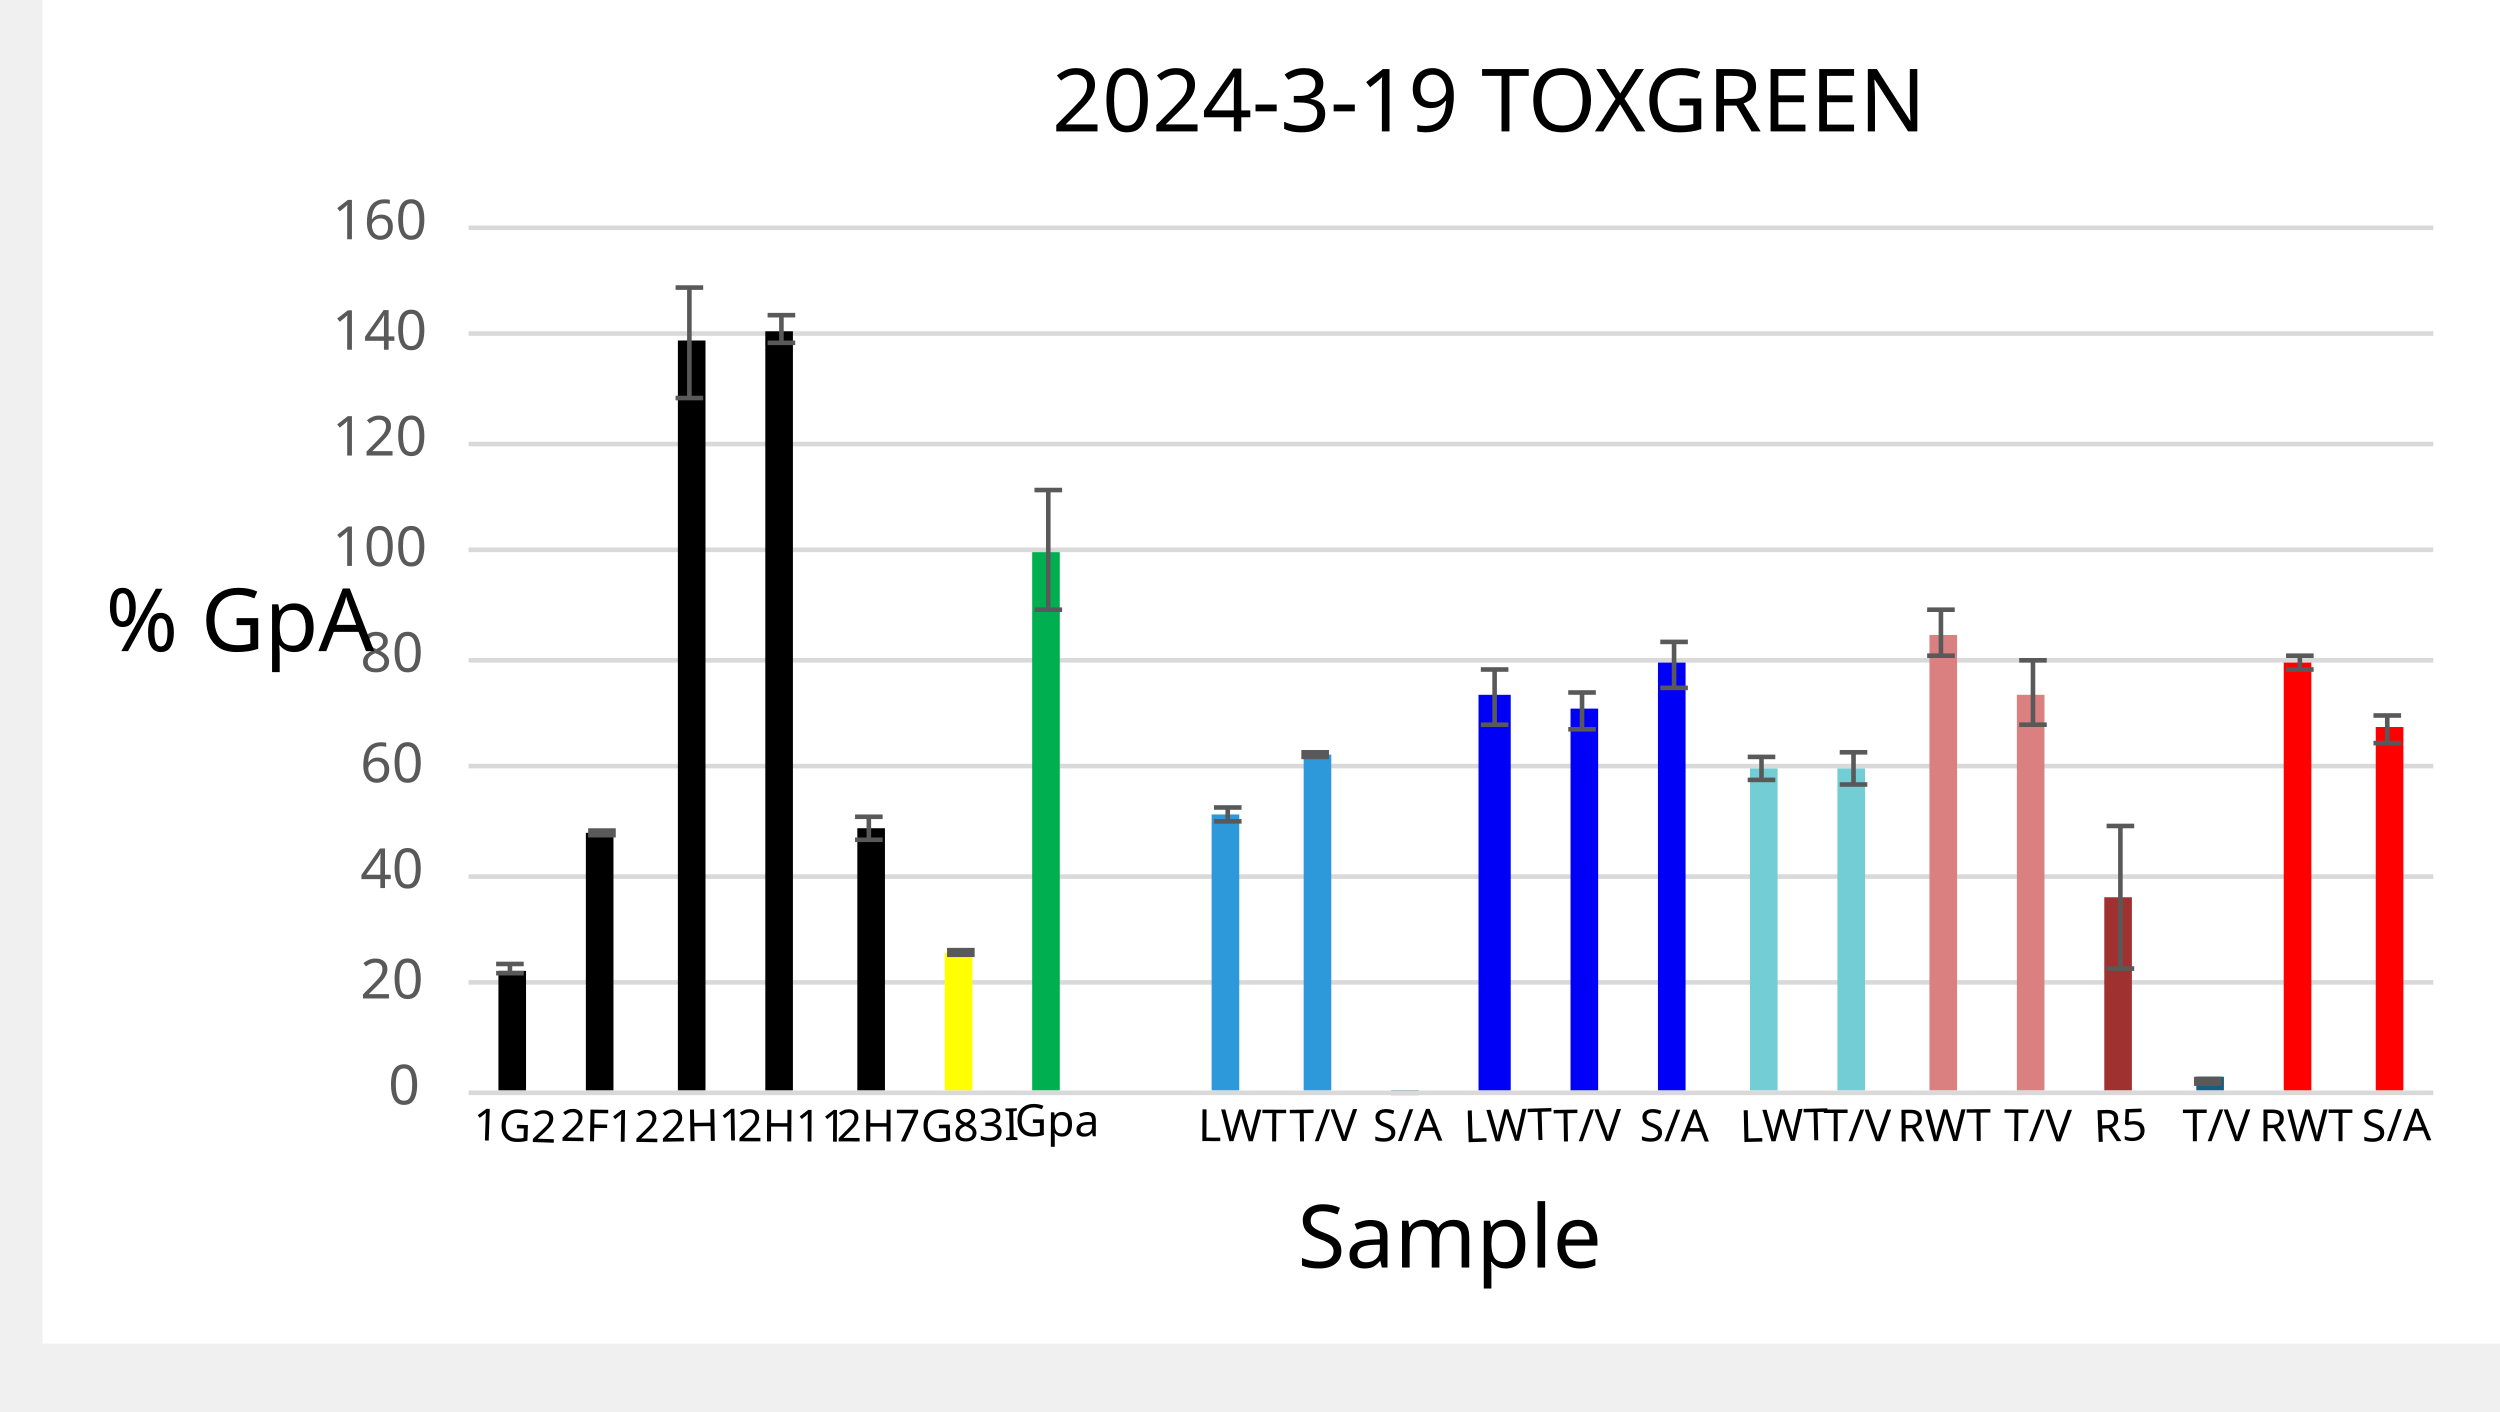
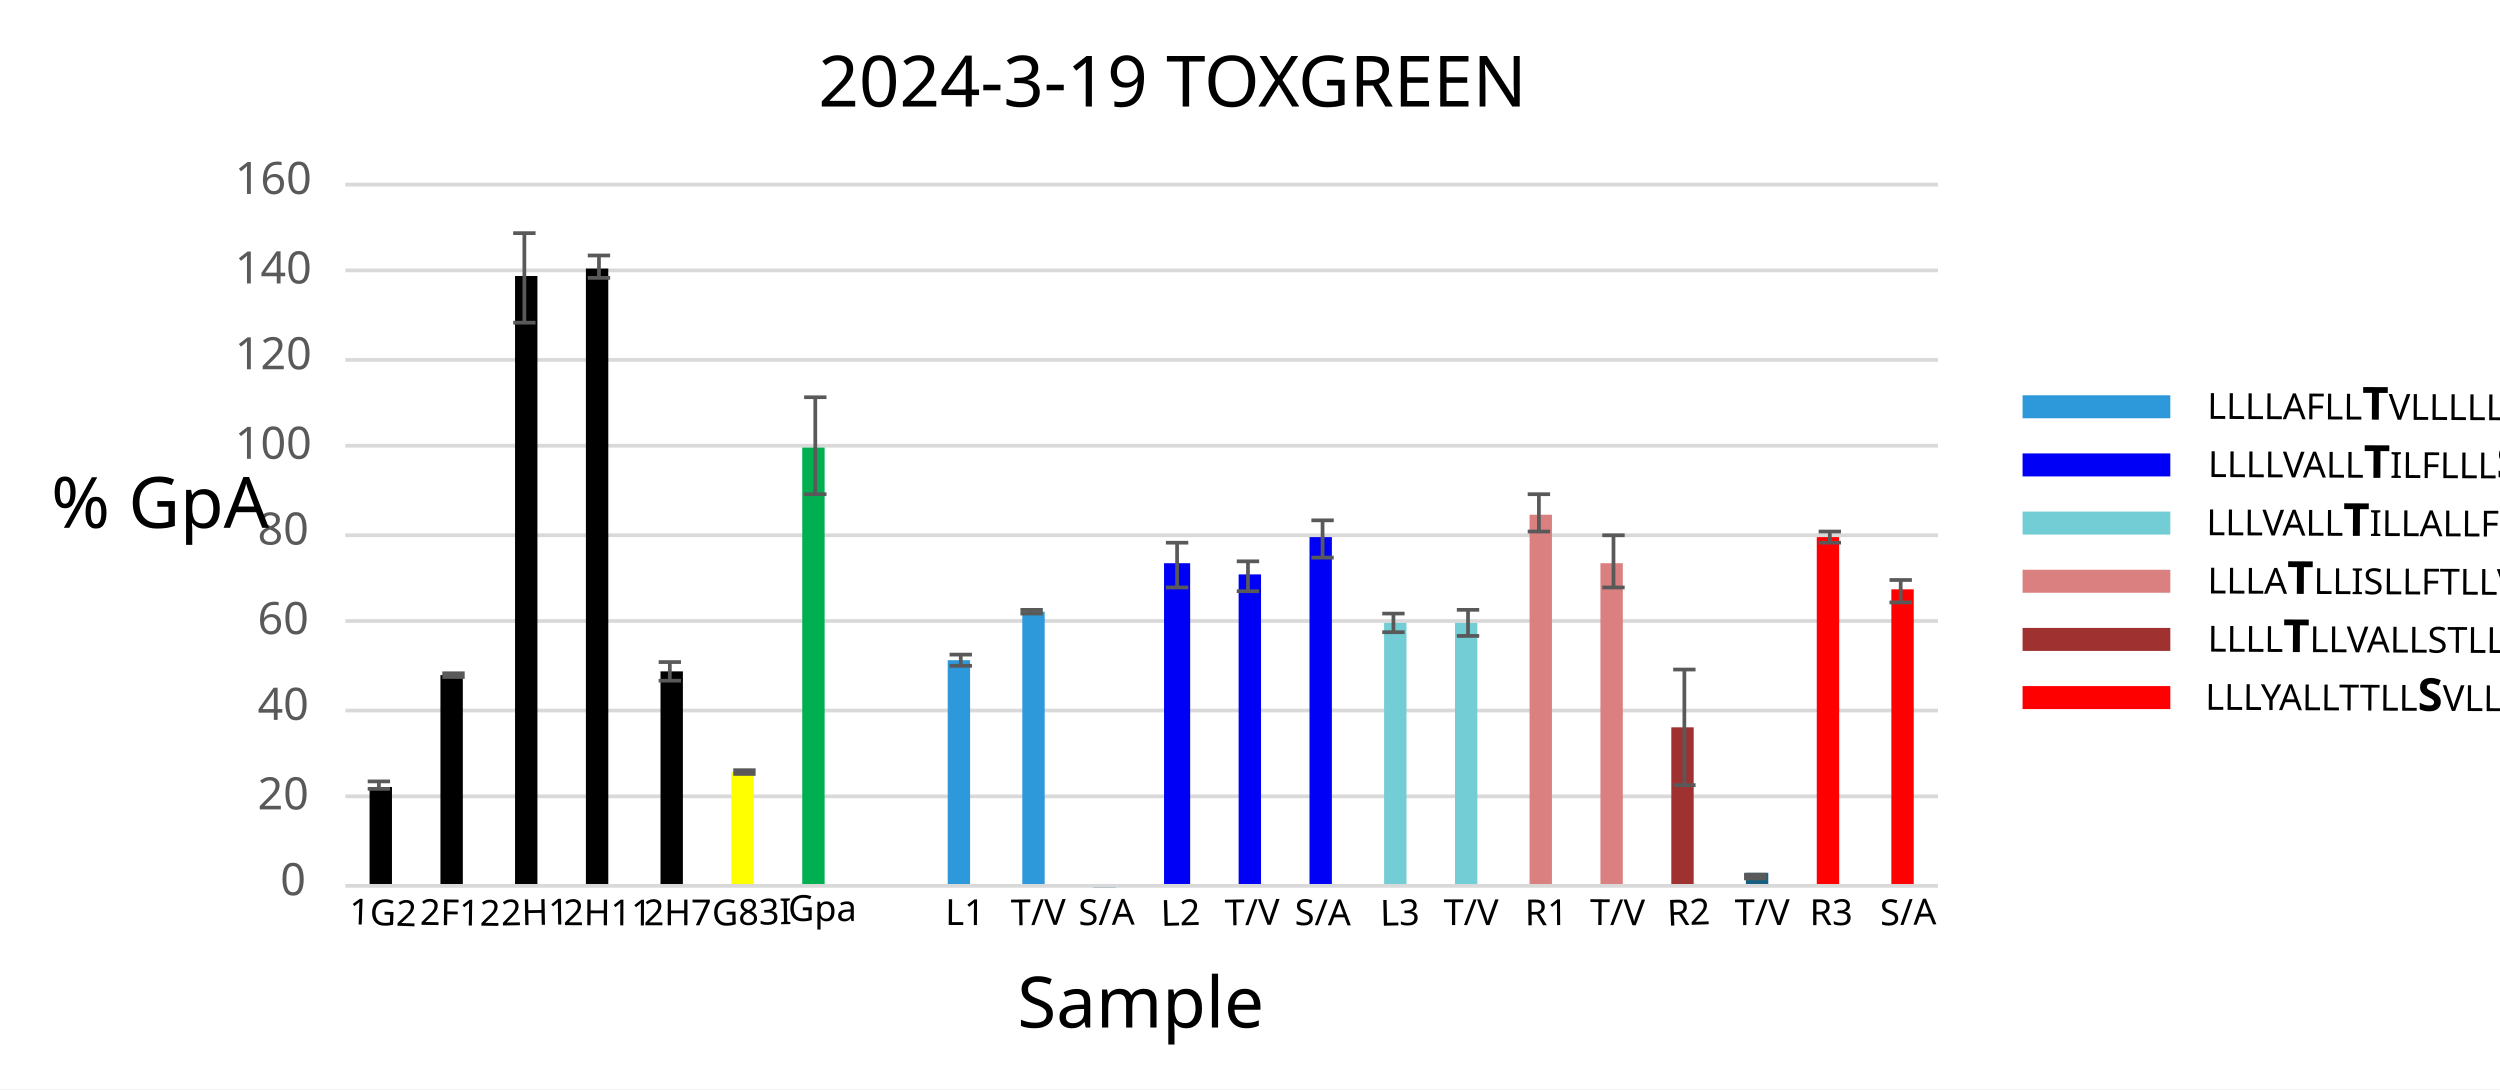
- <svg xmlns="http://www.w3.org/2000/svg" width="251.099mm" height="141.802mm" viewBox="0 0 251.099 141.802" version="1.1" id="svg5">
+ <svg xmlns="http://www.w3.org/2000/svg" width="309.765mm" height="134.949mm" viewBox="0 0 309.765 134.949" version="1.1" id="svg5">
  <defs id="defs2">
    <clipPath id="clip0">
      <rect x="76" y="445" width="481" height="293" id="rect831" />
    </clipPath>
  </defs>
-   <g id="layer1" transform="translate(-12.44665,-102.6356)">
+   <g id="layer1" transform="translate(-16.71596,-102.6356)">
    <g clip-path="url(#clip0)" transform="matrix(0.2645833,0,0,0.2645833,9.092524,-15.10393)" id="g1136" />
-     <rect x="16.716" y="102.636" width="246.83" height="134.949" fill="#ffffff" id="rect836" style="stroke-width:0.487" />
+     <rect x="16.716" y="102.636" width="309.765" height="134.949" fill="#ffffff" id="rect836" style="stroke-width:0.546" />
    <g id="g840" transform="matrix(0.4621548,0,0,0.4621548,6.587905,-103.0232)">
      <path d="m 114.5,658.5 h 427 m -427,-23 h 427 m -427,-24 h 427 m -427,-23 h 427 m -427,-24 h 427 m -427,-23 h 427 m -427,-24 h 427 m -427,-23 h 427" stroke="#d9d9d9" stroke-linejoin="round" stroke-miterlimit="10" fill="none" id="path838" />
    </g>
    <g id="g844" transform="matrix(0.4621548,0,0,0.4621548,6.587905,-103.0232)">
      <rect x="121" y="656" width="6" height="26" id="rect842" />
    </g>
    <g id="g848" transform="matrix(0.4621548,0,0,0.4621548,6.587905,-103.0232)">
      <rect x="140" y="626" width="6" height="56" id="rect846" />
    </g>
    <g id="g852" transform="matrix(0.4621548,0,0,0.4621548,6.587905,-103.0232)">
      <rect x="160" y="519" width="6" height="163" id="rect850" />
    </g>
    <g id="g856" transform="matrix(0.4621548,0,0,0.4621548,6.587905,-103.0232)">
      <rect x="179" y="517" width="6" height="165" id="rect854" />
    </g>
    <g id="g860" transform="matrix(0.4621548,0,0,0.4621548,6.587905,-103.0232)">
      <rect x="199" y="625" width="6" height="57" id="rect858" />
    </g>
    <g id="g864" transform="matrix(0.4621548,0,0,0.4621548,6.587905,-103.0232)">
      <rect x="218" y="652" width="6" height="30" fill="#ffff00" id="rect862" />
    </g>
    <g id="g868" transform="matrix(0.4621548,0,0,0.4621548,6.587905,-103.0232)">
      <rect x="237" y="565" width="6" height="117" fill="#00b050" id="rect866" />
    </g>
    <g id="g872" transform="matrix(0.4621548,0,0,0.4621548,6.587905,-103.0232)">
      <rect x="276" y="622" width="6" height="60" fill="#2d99db" id="rect870" />
    </g>
    <g id="g876" transform="matrix(0.4621548,0,0,0.4621548,6.587905,-103.0232)">
-       <rect x="296" y="609" width="6" height="73" fill="#2d99db" id="rect874" />
+       <rect x="296" y="609" height="73" fill="#2d99db" id="rect874" width="6" />
    </g>
    <g id="g880" transform="matrix(0.4621548,0,0,0.4621548,6.587905,-103.0232)">
      <rect x="334" y="596" width="7" height="86" fill="#0000f6" id="rect878" />
    </g>
    <g id="g884" transform="matrix(0.4621548,0,0,0.4621548,6.587905,-103.0232)">
      <rect x="354" y="599" width="6" height="83" fill="#0000f6" id="rect882" />
    </g>
    <g id="g888" transform="matrix(0.4621548,0,0,0.4621548,6.587905,-103.0232)">
      <rect x="373" y="589" width="6" height="93" fill="#0000f6" id="rect886" />
    </g>
    <g id="g892" transform="matrix(0.4621548,0,0,0.4621548,6.587905,-103.0232)">
      <rect x="393" y="612" width="6" height="70" fill="#72cdd4" id="rect890" />
    </g>
    <g id="g896" transform="matrix(0.4621548,0,0,0.4621548,6.587905,-103.0232)">
      <rect x="412" y="612" width="6" height="70" fill="#72cdd4" id="rect894" />
    </g>
    <g id="g900" transform="matrix(0.4621548,0,0,0.4621548,6.587905,-103.0232)">
      <rect x="432" y="583" width="6" height="99" fill="#da8080" id="rect898" />
    </g>
    <g id="g904" transform="matrix(0.4621548,0,0,0.4621548,6.587905,-103.0232)">
      <rect x="451" y="596" width="6" height="86" fill="#da8080" id="rect902" />
    </g>
    <g id="g908" transform="matrix(0.4621548,0,0,0.4621548,6.587905,-103.0232)">
      <rect x="470" y="640" width="6" height="42" fill="#9f3131" id="rect906" />
    </g>
    <g id="g912" transform="matrix(0.4621548,0,0,0.4621548,6.587905,-103.0232)">
      <rect x="509" y="589" width="6" height="93" fill="#ff0000" id="rect910" />
    </g>
    <g id="g916" transform="matrix(0.4621548,0,0,0.4621548,6.587905,-103.0232)">
      <rect x="529" y="603" width="6" height="79" fill="#ff0000" id="rect914" />
    </g>
    <g id="g920" transform="matrix(0.4621548,0,0,0.4621548,6.587905,-103.0232)">
      <path d="m 315,682 h 6 v 1 h -6 z m 175,-3 h 6 v 3 h -6 z" fill="#156082" id="path918" />
    </g>
    <g id="g924" transform="matrix(0.4621548,0,0,0.4621548,6.587905,-103.0232)">
      <path d="m 123.5,655.5 v 1 m 0,-1 v -1 m -3,2 h 6 m -6,-2 h 6" stroke="#595959" stroke-linejoin="round" stroke-miterlimit="10" fill="none" id="path922" />
    </g>
    <g id="g928" transform="matrix(0.4621548,0,0,0.4621548,6.587905,-103.0232)">
      <path d="m 143.5,625.5 v 1 m 0,-1 v 0 m -3,1 h 6 m -6,-1 h 6" stroke="#595959" stroke-linejoin="round" stroke-miterlimit="10" fill="none" id="path926" />
    </g>
    <g id="g932" transform="matrix(0.4621548,0,0,0.4621548,6.587905,-103.0232)">
      <path d="m 162.5,519.5 v 12 m 0,-12 v -12 m -3,24 h 6 m -6,-24 h 6" stroke="#595959" stroke-linejoin="round" stroke-miterlimit="10" fill="none" id="path930" />
    </g>
    <g id="g936" transform="matrix(0.4621548,0,0,0.4621548,6.587905,-103.0232)">
      <path d="m 182.5,516.5 v 3 m 0,-3 v -3 m -3,6 h 6 m -6,-6 h 6" stroke="#595959" stroke-linejoin="round" stroke-miterlimit="10" fill="none" id="path934" />
    </g>
    <g id="g940" transform="matrix(0.4621548,0,0,0.4621548,6.587905,-103.0232)">
      <path d="m 201.5,624.5 v 3 m 0,-3 v -2 m -3,5 h 6 m -6,-5 h 6" stroke="#595959" stroke-linejoin="round" stroke-miterlimit="10" fill="none" id="path938" />
    </g>
    <g id="g944" transform="matrix(0.4621548,0,0,0.4621548,6.587905,-103.0232)">
      <path d="m 221.5,651.5 v 1 m 0,-1 v 0 m -3,1 h 6 m -6,-1 h 6" stroke="#595959" stroke-linejoin="round" stroke-miterlimit="10" fill="none" id="path942" />
    </g>
    <g id="g948" transform="matrix(0.4621548,0,0,0.4621548,6.587905,-103.0232)">
      <path d="m 240.5,564.5 v 13 m 0,-13 v -13 m -3,26 h 6 m -6,-26 h 6" stroke="#595959" stroke-linejoin="round" stroke-miterlimit="10" fill="none" id="path946" />
    </g>
    <g id="g952" transform="matrix(0.4621548,0,0,0.4621548,6.587905,-103.0232)">
      <path d="m 279.5,621.5 v 2 m 0,-2 v -1 m -3,3 h 6 m -6,-3 h 6" stroke="#595959" stroke-linejoin="round" stroke-miterlimit="10" fill="none" id="path950" />
    </g>
    <g id="g956" transform="matrix(0.4621548,0,0,0.4621548,6.587905,-103.0232)">
      <path d="m 298.5,609.5 v 0 m 0,0 v -1 m -3,1 h 6 m -6,-1 h 6" stroke="#595959" stroke-linejoin="round" stroke-miterlimit="10" fill="none" id="path954" />
    </g>
    <g id="g960" transform="matrix(0.4621548,0,0,0.4621548,6.587905,-103.0232)">
      <path d="m 337.5,596.5 v 6 m 0,-6 v -6 m -3,12 h 6 m -6,-12 h 6" stroke="#595959" stroke-linejoin="round" stroke-miterlimit="10" fill="none" id="path958" />
    </g>
    <g id="g964" transform="matrix(0.4621548,0,0,0.4621548,6.587905,-103.0232)">
      <path d="m 356.5,599.5 v 4 m 0,-4 v -4 m -3,8 h 6 m -6,-8 h 6" stroke="#595959" stroke-linejoin="round" stroke-miterlimit="10" fill="none" id="path962" />
    </g>
    <g id="g968" transform="matrix(0.4621548,0,0,0.4621548,6.587905,-103.0232)">
      <path d="m 376.5,589.5 v 5 m 0,-5 v -5 m -3,10 h 6 m -6,-10 h 6" stroke="#595959" stroke-linejoin="round" stroke-miterlimit="10" fill="none" id="path966" />
    </g>
    <g id="g972" transform="matrix(0.4621548,0,0,0.4621548,6.587905,-103.0232)">
      <path d="m 395.5,611.5 v 3 m 0,-3 v -2 m -3,5 h 6 m -6,-5 h 6" stroke="#595959" stroke-linejoin="round" stroke-miterlimit="10" fill="none" id="path970" />
    </g>
    <g id="g976" transform="matrix(0.4621548,0,0,0.4621548,6.587905,-103.0232)">
      <path d="m 415.5,612.5 v 3 m 0,-3 v -4 m -3,7 h 6 m -6,-7 h 6" stroke="#595959" stroke-linejoin="round" stroke-miterlimit="10" fill="none" id="path974" />
    </g>
    <g id="g980" transform="matrix(0.4621548,0,0,0.4621548,6.587905,-103.0232)">
      <path d="m 434.5,582.5 v 5 m 0,-5 v -5 m -3,10 h 6 m -6,-10 h 6" stroke="#595959" stroke-linejoin="round" stroke-miterlimit="10" fill="none" id="path978" />
    </g>
    <g id="g984" transform="matrix(0.4621548,0,0,0.4621548,6.587905,-103.0232)">
      <path d="m 454.5,595.5 v 7 m 0,-7 v -7 m -3,14 h 6 m -6,-14 h 6" stroke="#595959" stroke-linejoin="round" stroke-miterlimit="10" fill="none" id="path982" />
    </g>
    <g id="g988" transform="matrix(0.4621548,0,0,0.4621548,6.587905,-103.0232)">
      <path d="m 473.5,639.5 v 16 m 0,-16 v -15 m -3,31 h 6 m -6,-31 h 6" stroke="#595959" stroke-linejoin="round" stroke-miterlimit="10" fill="none" id="path986" />
    </g>
    <g id="g992" transform="matrix(0.4621548,0,0,0.4621548,6.587905,-103.0232)">
      <path d="m 492.5,679.5 v 1 m 0,-1 v 0 m -3,1 h 6 m -6,-1 h 6" stroke="#595959" stroke-linejoin="round" stroke-miterlimit="10" fill="none" id="path990" />
    </g>
    <g id="g996" transform="matrix(0.4621548,0,0,0.4621548,6.587905,-103.0232)">
      <path d="m 512.5,588.5 v 2 m 0,-2 v -1 m -3,3 h 6 m -6,-3 h 6" stroke="#595959" stroke-linejoin="round" stroke-miterlimit="10" fill="none" id="path994" />
    </g>
    <g id="g1000" transform="matrix(0.4621548,0,0,0.4621548,6.587905,-103.0232)">
      <path d="m 531.5,603.5 v 3 m 0,-3 v -3 m -3,6 h 6 m -6,-6 h 6" stroke="#595959" stroke-linejoin="round" stroke-miterlimit="10" fill="none" id="path998" />
    </g>
    <g id="g1004" transform="matrix(0.4621548,0,0,0.4621548,6.587905,-103.0232)">
      <path d="m 114.5,682.5 h 427" stroke="#d9d9d9" stroke-linejoin="round" stroke-miterlimit="10" fill="none" fill-rule="evenodd" id="path1002" />
    </g>
    <g id="g1008" transform="matrix(0.4621548,0,0,0.4621548,6.587905,-103.0232)">
      <text fill="#595959" font-family="'Aptos Narrow', 'Aptos Narrow_MSFontService', sans-serif" font-weight="400" font-stretch="semi-condensed" font-size="12px" transform="translate(97.0553,685)" id="text1006">0</text>
    </g>
    <g id="g1012" transform="matrix(0.4621548,0,0,0.4621548,6.587905,-103.0232)">
      <text fill="#595959" font-family="'Aptos Narrow', 'Aptos Narrow_MSFontService', sans-serif" font-weight="400" font-stretch="semi-condensed" font-size="12px" transform="translate(90.9753,662)" id="text1010">20</text>
    </g>
    <g id="g1016" transform="matrix(0.4621548,0,0,0.4621548,6.587905,-103.0232)">
      <text fill="#595959" font-family="'Aptos Narrow', 'Aptos Narrow_MSFontService', sans-serif" font-weight="400" font-stretch="semi-condensed" font-size="12px" transform="translate(90.9753,638)" id="text1014">40</text>
    </g>
    <g id="g1020" transform="matrix(0.4621548,0,0,0.4621548,6.587905,-103.0232)">
      <text fill="#595959" font-family="'Aptos Narrow', 'Aptos Narrow_MSFontService', sans-serif" font-weight="400" font-stretch="semi-condensed" font-size="12px" transform="translate(90.9753,615)" id="text1018">60</text>
    </g>
    <g id="g1024" transform="matrix(0.4621548,0,0,0.4621548,6.587905,-103.0232)">
      <text fill="#595959" font-family="'Aptos Narrow', 'Aptos Narrow_MSFontService', sans-serif" font-weight="400" font-stretch="semi-condensed" font-size="12px" transform="translate(90.9753,591)" id="text1022">80</text>
    </g>
    <g id="g1028" transform="matrix(0.4621548,0,0,0.4621548,6.587905,-103.0232)">
      <text fill="#595959" font-family="'Aptos Narrow', 'Aptos Narrow_MSFontService', sans-serif" font-weight="400" font-stretch="semi-condensed" font-size="12px" transform="translate(84.8953,568)" id="text1026">100</text>
    </g>
    <g id="g1032" transform="matrix(0.4621548,0,0,0.4621548,6.587905,-103.0232)">
      <text fill="#595959" font-family="'Aptos Narrow', 'Aptos Narrow_MSFontService', sans-serif" font-weight="400" font-stretch="semi-condensed" font-size="12px" transform="translate(84.8953,544)" id="text1030">120</text>
    </g>
    <g id="g1036" transform="matrix(0.4621548,0,0,0.4621548,6.587905,-103.0232)">
      <text fill="#595959" font-family="'Aptos Narrow', 'Aptos Narrow_MSFontService', sans-serif" font-weight="400" font-stretch="semi-condensed" font-size="12px" transform="translate(84.8953,521)" id="text1034">140</text>
    </g>
    <g id="g1040" transform="matrix(0.4621548,0,0,0.4621548,6.587905,-103.0232)">
      <text fill="#595959" font-family="'Aptos Narrow', 'Aptos Narrow_MSFontService', sans-serif" font-weight="400" font-stretch="semi-condensed" font-size="12px" transform="translate(84.8953,497)" id="text1038">160</text>
    </g>
    <g id="g1044" transform="matrix(-0.01226859,0.3716997,-0.3716997,-0.01226859,325.0489,178.4132)" style="fill:#000000">
      <text fill="#595959" font-family="'Aptos Narrow', 'Aptos Narrow_MSFontService', sans-serif" font-weight="400" font-stretch="semi-condensed" font-size="12px" transform="rotate(-90,418.2995,290.7005)" id="text1042" style="fill:#000000">1G2</text>
    </g>
    <g id="g1048" transform="matrix(-0.00514985,0.3718664,-0.3718664,-0.00514985,334.9964,166.2318)" style="fill:#000000">
      <text fill="#595959" font-family="'Aptos Narrow', 'Aptos Narrow_MSFontService', sans-serif" font-weight="400" font-stretch="semi-condensed" font-size="12px" transform="rotate(-90,430.508,283.492)" id="text1046" style="fill:#000000">2F12</text>
    </g>
    <g id="g1052" transform="matrix(0.00634469,0.371848,-0.371848,0.00634469,341.4032,150.9273)" style="fill:#000000">
      <text fill="#595959" font-family="'Aptos Narrow', 'Aptos Narrow_MSFontService', sans-serif" font-weight="400" font-stretch="semi-condensed" font-size="12px" transform="rotate(-90,437.716,271.284)" id="text1050" style="fill:#000000">2H1</text>
    </g>
    <g id="g1056" transform="matrix(-0.00148347,0.3718991,-0.3718991,-0.00148347,353.0557,149.2099)" style="fill:#000000">
      <text fill="#595959" font-family="'Aptos Narrow', 'Aptos Narrow_MSFontService', sans-serif" font-weight="400" font-stretch="semi-condensed" font-size="12px" transform="rotate(-90,450.9245,265.0755)" id="text1054" style="fill:#000000">2H11</text>
    </g>
    <g id="g1060" transform="matrix(-2.1366146e-4,0.371902,-0.371902,-2.1366146e-4,360.1901,141.0927)" style="fill:#000000">
      <text fill="#595959" font-family="'Aptos Narrow', 'Aptos Narrow_MSFontService', sans-serif" font-weight="400" font-stretch="semi-condensed" font-size="12px" transform="rotate(-90,457.1325,251.8675)" id="text1058" style="fill:#000000">2H7</text>
    </g>
    <g id="g1064" transform="matrix(0.00750757,0.3718263,-0.3718263,0.00750757,368.0162,128.4406)" style="fill:#000000">
      <text fill="#595959" font-family="'Aptos Narrow', 'Aptos Narrow_MSFontService', sans-serif" font-weight="400" font-stretch="semi-condensed" font-size="12px" transform="rotate(-90,468.341,243.659)" id="text1062" style="fill:#000000">G83I</text>
    </g>
    <g id="g1068" transform="matrix(0.3719021,0,0,0.3719021,45.37359,-47.50517)" style="fill:#000000">
      <text fill="#595959" font-family="'Aptos Narrow', 'Aptos Narrow_MSFontService', sans-serif" font-weight="400" font-stretch="semi-condensed" font-size="12px" transform="rotate(0.1426317)" id="text1066" x="187.287" y="710.059" style="fill:#000000">Gpa</text>
    </g>
-     <g id="g1076" transform="matrix(0.3719021,0,0,0.3719021,31.29608,-42.92957)" style="fill:#000000">
-       <text fill="#595959" font-family="'Aptos Narrow', 'Aptos Narrow_MSFontService', sans-serif" font-weight="400" font-stretch="semi-condensed" font-size="12px" transform="rotate(0.275794)" id="text1074" x="276.243" y="698.247" style="fill:#000000">LWT</text>
+     <g id="g1076" transform="matrix(0.3719021,0,0,0.3719021,32.35442,-42.92957)" style="fill:#000000">
+       <text fill="#595959" font-family="'Aptos Narrow', 'Aptos Narrow_MSFontService', sans-serif" font-weight="400" font-stretch="semi-condensed" font-size="12px" transform="rotate(0.275794)" id="text1074" x="276.243" y="698.247" style="fill:#000000">L1</text>
    </g>
    <g id="g1080" transform="matrix(0.00425461,0.3718778,-0.3718778,0.00425461,406.8783,105.6649)" style="fill:#000000">
      <text fill="#595959" font-family="'Aptos Narrow', 'Aptos Narrow_MSFontService', sans-serif" font-weight="400" font-stretch="semi-condensed" font-size="12px" transform="rotate(-90)" id="text1078" x="-715.669" y="291.985" style="fill:#000000">T/V</text>
    </g>
    <g id="g1084" transform="matrix(0.00384367,0.3718822,-0.3718822,0.00384367,417.2362,104.7129)" style="fill:#000000">
      <text fill="#595959" font-family="'Aptos Narrow', 'Aptos Narrow_MSFontService', sans-serif" font-weight="400" font-stretch="semi-condensed" font-size="12px" transform="rotate(-90)" id="text1082" style="fill:#000000" x="-720.691" y="295.222">S/A</text>
    </g>
-     <g id="g1088" transform="matrix(0.01122401,0.3717327,-0.3717327,0.01122401,421.7471,82.64347)" style="fill:#000000">
-       <text fill="#595959" font-family="'Aptos Narrow', 'Aptos Narrow_MSFontService', sans-serif" font-weight="400" font-stretch="semi-condensed" font-size="12px" transform="rotate(-90)" id="text1086" style="fill:#000000" x="-715.678" y="340.823">LWT</text>
+     <g id="g1088" transform="matrix(0.01122401,0.3717327,-0.3717327,0.01122401,422.8054,82.64347)" style="fill:#000000">
+       <text fill="#595959" font-family="'Aptos Narrow', 'Aptos Narrow_MSFontService', sans-serif" font-weight="400" font-stretch="semi-condensed" font-size="12px" transform="rotate(-90)" id="text1086" style="fill:#000000" x="-715.678" y="340.823">L2</text>
    </g>
    <g id="g1092" transform="matrix(0.00911274,0.3717904,-0.3717904,0.00911274,432.3477,81.47109)" style="fill:#000000">
      <text fill="#595959" font-family="'Aptos Narrow', 'Aptos Narrow_MSFontService', sans-serif" font-weight="400" font-stretch="semi-condensed" font-size="12px" transform="rotate(-89.44642)" id="text1090" x="-714.825" y="354.663" style="fill:#000000">T/V</text>
    </g>
    <g id="g1096" transform="matrix(-0.00214051,0.3718959,-0.3718959,-0.00214051,443.4304,85.01996)" style="fill:#000000">
      <text fill="#595959" font-family="'Aptos Narrow', 'Aptos Narrow_MSFontService', sans-serif" font-weight="400" font-stretch="semi-condensed" font-size="12px" transform="rotate(-90)" id="text1094" style="fill:#000000" x="-713.985" y="359.675">S/A</text>
    </g>
-     <g id="g1100" transform="matrix(0.00885084,0.3717968,-0.3717968,0.00885084,444.3245,62.63618)" style="fill:#000000">
-       <text fill="#595959" font-family="'Aptos Narrow', 'Aptos Narrow_MSFontService', sans-serif" font-weight="400" font-stretch="semi-condensed" font-size="12px" transform="rotate(-90,550.2155,150.7845)" id="text1098" style="fill:#000000">LWT</text>
+     <g id="g1100" transform="matrix(0.00885084,0.3717968,-0.3717968,0.00885084,444.8537,62.63618)" style="fill:#000000">
+       <text fill="#595959" font-family="'Aptos Narrow', 'Aptos Narrow_MSFontService', sans-serif" font-weight="400" font-stretch="semi-condensed" font-size="12px" transform="rotate(-90,550.2155,150.7845)" id="text1098" style="fill:#000000">L3</text>
    </g>
    <g id="g1104" transform="matrix(-5.3716436e-5,0.3719021,-0.3719021,-5.3716436e-5,461.7967,65.81242)" style="fill:#000000">
      <text fill="#595959" font-family="'Aptos Narrow', 'Aptos Narrow_MSFontService', sans-serif" font-weight="400" font-stretch="semi-condensed" font-size="12px" transform="rotate(-90)" id="text1102" style="fill:#000000" x="-715.756" y="407.325">T/V</text>
    </g>
-     <g id="g1108" transform="matrix(0.00289101,0.3718908,-0.3718908,0.00289101,468.4021,52.2312)" style="fill:#000000">
-       <text fill="#595959" font-family="'Aptos Narrow', 'Aptos Narrow_MSFontService', sans-serif" font-weight="400" font-stretch="semi-condensed" font-size="12px" transform="rotate(-90,577.632,139.368)" id="text1106" style="fill:#000000">RWT</text>
+     <g id="g1108" transform="matrix(0.00289101,0.3718908,-0.3718908,0.00289101,471.0479,52.2312)" style="fill:#000000">
+       <text fill="#595959" font-family="'Aptos Narrow', 'Aptos Narrow_MSFontService', sans-serif" font-weight="400" font-stretch="semi-condensed" font-size="12px" transform="rotate(-90,577.632,139.368)" id="text1106" style="fill:#000000">R1</text>
    </g>
    <g id="g1112" transform="matrix(0.3719021,0,0,0.3719021,54.55457,-49.1174)" style="fill:#000000">
      <text fill="#595959" font-family="'Aptos Narrow', 'Aptos Narrow_MSFontService', sans-serif" font-weight="400" font-stretch="semi-condensed" font-size="12px" transform="rotate(0.4268041)" id="text1110" x="433.274" y="712.989" style="fill:#000000">T/V</text>
    </g>
-     <g id="g1116" transform="matrix(0.01429484,0.3716272,-0.3716272,0.01429484,476.8744,30.00786)" style="fill:#000000">
-       <text fill="#595959" font-family="'Aptos Narrow', 'Aptos Narrow_MSFontService', sans-serif" font-weight="400" font-stretch="semi-condensed" font-size="12px" transform="rotate(-90,589.5485,112.4515)" id="text1114" style="fill:#000000">R5</text>
+     <g id="g1116" transform="matrix(0.01429484,0.3716272,-0.3716272,0.01429484,477.4035,30.00786)" style="fill:#000000">
+       <text fill="#595959" font-family="'Aptos Narrow', 'Aptos Narrow_MSFontService', sans-serif" font-weight="400" font-stretch="semi-condensed" font-size="12px" transform="rotate(-90,589.5485,112.4515)" id="text1114" style="fill:#000000">R2</text>
    </g>
    <g id="g1120" transform="matrix(0.0010726,0.3719005,-0.3719005,0.0010726,498.2992,32.34312)" style="fill:#000000">
      <text fill="#595959" font-family="'Aptos Narrow', 'Aptos Narrow_MSFontService', sans-serif" font-weight="400" font-stretch="semi-condensed" font-size="12px" transform="rotate(-90)" id="text1118" x="-718.396" y="495.169" style="fill:#000000">T/V</text>
    </g>
-     <g id="g1124" transform="matrix(2.586478e-4,0.371902,-0.371902,2.586478e-4,505.881,25.20131)" style="fill:#000000">
-       <text fill="#595959" font-family="'Aptos Narrow', 'Aptos Narrow_MSFontService', sans-serif" font-weight="400" font-stretch="semi-condensed" font-size="12px" transform="rotate(-90,616.465,100.535)" id="text1122" style="fill:#000000">RWT</text>
+     <g id="g1124" transform="matrix(2.586478e-4,0.371902,-0.371902,2.586478e-4,507.4685,25.20131)" style="fill:#000000">
+       <text fill="#595959" font-family="'Aptos Narrow', 'Aptos Narrow_MSFontService', sans-serif" font-weight="400" font-stretch="semi-condensed" font-size="12px" transform="rotate(-90,616.465,100.535)" id="text1122" style="fill:#000000">R3</text>
    </g>
    <g id="g1128" transform="matrix(0.00705499,0.3718352,-0.3718352,0.00705499,514.2659,17.48711)" style="fill:#000000">
      <text fill="#595959" font-family="'Aptos Narrow', 'Aptos Narrow_MSFontService', sans-serif" font-weight="400" font-stretch="semi-condensed" font-size="12px" transform="rotate(-90)" id="text1126" style="fill:#000000" x="-721.469" y="523.673">S/A</text>
    </g>
    <text fill="#595959" font-family="'Aptos Narrow', 'Aptos Narrow_MSFontService', sans-serif" font-weight="400" font-stretch="semi-condensed" font-size="8.781px" id="text1130" style="fill:#000000;stroke-width:0.462" x="23.049" y="168.037">% GpA</text>
    <text fill="#595959" font-family="'Aptos Narrow', 'Aptos Narrow_MSFontService', sans-serif" font-weight="400" font-stretch="semi-condensed" font-size="8.781px" id="text1130-6" style="fill:#000000;stroke-width:0.462" x="118.118" y="115.837">2024-3-19 TOXGREEN</text>
    <text fill="#595959" font-family="'Aptos Narrow', 'Aptos Narrow_MSFontService', sans-serif" font-weight="400" font-stretch="semi-condensed" font-size="8.781px" id="text1130-7" style="fill:#000000;stroke-width:0.462" x="142.767" y="229.949">Sample</text>
+     <g id="g872-3" transform="matrix(3.051275,0,0,0.04750632,-574.8272,122.0618)">
+       <rect x="276" y="622" width="6" height="60" fill="#2d99db" id="rect870-4" />
+     </g>
+     <g id="g872-3-7" transform="matrix(3.051275,0,0,0.04750632,-574.8272,129.2685)" style="fill:#0000f6">
+       <rect x="276" y="622" width="6" height="60" fill="#2d99db" id="rect870-4-1" style="fill:#0000f6" />
+     </g>
+     <g id="g872-3-5" transform="matrix(3.051275,0,0,0.04750632,-574.8272,136.4752)" style="fill:#72cdd4;fill-opacity:1">
+       <rect x="276" y="622" width="6" height="60" fill="#2d99db" id="rect870-4-4" style="fill:#72cdd4;fill-opacity:1" />
+     </g>
+     <g id="g872-3-8" transform="matrix(3.051275,0,0,0.04750632,-574.8272,143.6819)" style="fill:#da8080;fill-opacity:1">
+       <rect x="276" y="622" width="6" height="60" fill="#2d99db" id="rect870-4-17" style="fill:#da8080;fill-opacity:1" />
+     </g>
+     <g id="g872-3-9" transform="matrix(3.051275,0,0,0.04750632,-574.8272,150.8886)" style="fill:#9f3131;fill-opacity:1">
+       <rect x="276" y="622" width="6" height="60" fill="#2d99db" id="rect870-4-3" style="fill:#9f3131;fill-opacity:1" />
+     </g>
+     <g id="g872-3-1" transform="matrix(3.051275,0,0,0.04750632,-574.8272,158.0953)" style="fill:#ff0000;fill-opacity:1">
+       <rect x="276" y="622" width="6" height="60" fill="#2d99db" id="rect870-4-9" style="fill:#ff0000;fill-opacity:1" />
+     </g>
+     <g id="g1076-1" transform="matrix(0.3719021,0,0,0.3719021,188.7156,-105.9686)" style="fill:#000000" />
+     <text fill="#595959" font-family="'Aptos Narrow', 'Aptos Narrow_MSFontService', sans-serif" font-weight="400" font-stretch="semi-condensed" font-size="4.463px" transform="rotate(0.2757942)" id="text1074-0-4" x="290.868" y="189.181" style="fill:#000000;stroke-width:0.372">LLLYALLTTLL<tspan style="font-weight:bold;font-size:5.644px" id="tspan36561">S</tspan>VLLFLL</text>
+     <text fill="#595959" font-family="'Aptos Narrow', 'Aptos Narrow_MSFontService', sans-serif" font-weight="400" font-stretch="semi-condensed" font-size="4.463px" transform="rotate(0.2757942)" id="text1074-0-85" x="291.137" y="181.975" style="fill:#000000;stroke-width:0.372">LLLL<tspan style="font-weight:bold;font-size:5.644px" id="tspan34689">T</tspan>LLVALLSTLLIFL</text>
+     <text fill="#595959" font-family="'Aptos Narrow', 'Aptos Narrow_MSFontService', sans-serif" font-weight="400" font-stretch="semi-condensed" font-size="4.463px" transform="rotate(0.2757942)" id="text1074-0-9" x="291.08" y="174.768" style="fill:#000000;stroke-width:0.372">LLLA<tspan style="font-weight:bold;font-size:5.644px" id="tspan31181">T</tspan>LLISLLFTLLVLL</text>
+     <text fill="#595959" font-family="'Aptos Narrow', 'Aptos Narrow_MSFontService', sans-serif" font-weight="400" font-stretch="semi-condensed" font-size="4.463px" transform="rotate(0.2757942)" id="text1074-0-5" x="290.905" y="167.548" style="fill:#000000;stroke-width:0.372">LLLVALL<tspan style="font-weight:bold;font-size:5.644px" id="tspan29613">T</tspan>ILLALLFSLL</text>
+     <text fill="#595959" font-family="'Aptos Narrow', 'Aptos Narrow_MSFontService', sans-serif" font-weight="400" font-stretch="semi-condensed" font-size="4.463px" transform="rotate(0.2757942)" id="text1074-0-8" x="291.071" y="160.342" style="fill:#000000;stroke-width:0.372">LLLLVALL<tspan style="font-weight:bold;font-size:5.644px" id="tspan26917">T</tspan>ILFLLL<tspan style="font-weight:bold;font-size:5.644px" id="tspan28215">S</tspan>LL</text>
+     <text fill="#595959" font-family="'Aptos Narrow', 'Aptos Narrow_MSFontService', sans-serif" font-weight="400" font-stretch="semi-condensed" font-size="4.463px" transform="rotate(0.2757942)" id="text1074-0" x="290.94" y="153.134" style="fill:#000000;stroke-width:0.372">LLLLAFLL<tspan style="font-weight:bold;font-size:5.644px" id="tspan24373">T</tspan>VLLLLL<tspan style="font-weight:bold;font-size:5.644px" id="tspan25211">S</tspan>IL</text>
  </g>
</svg>
